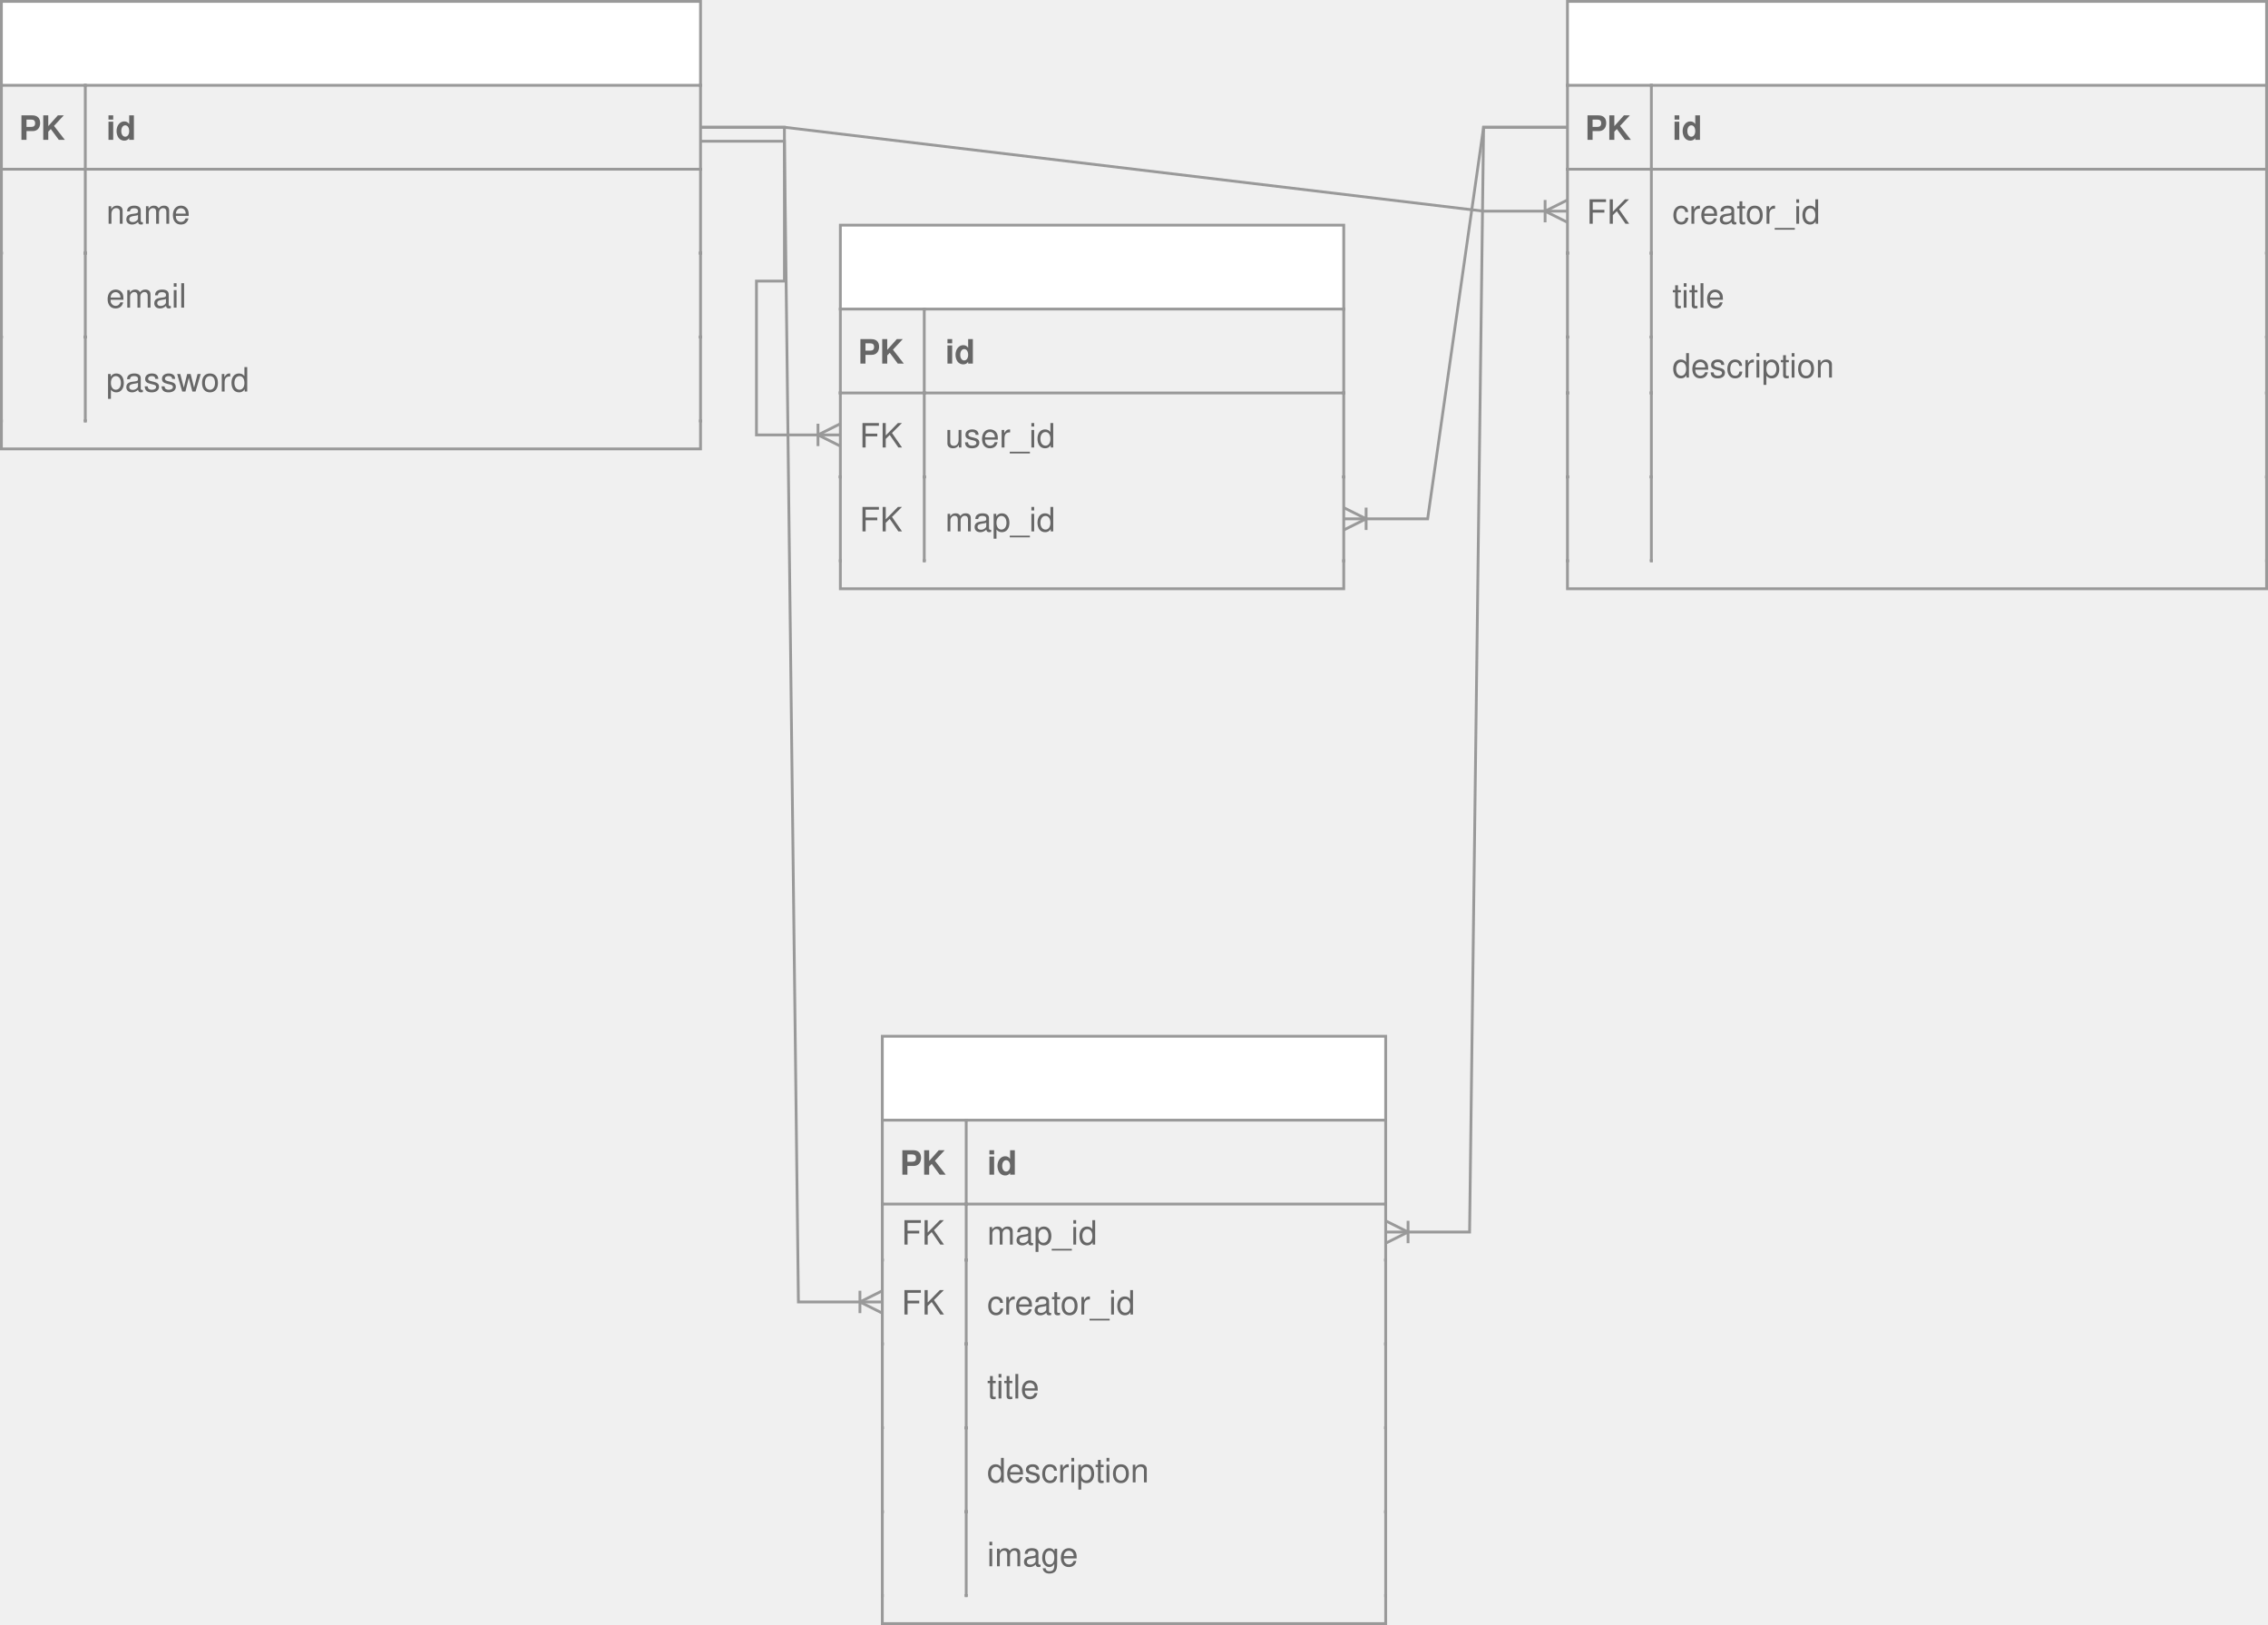
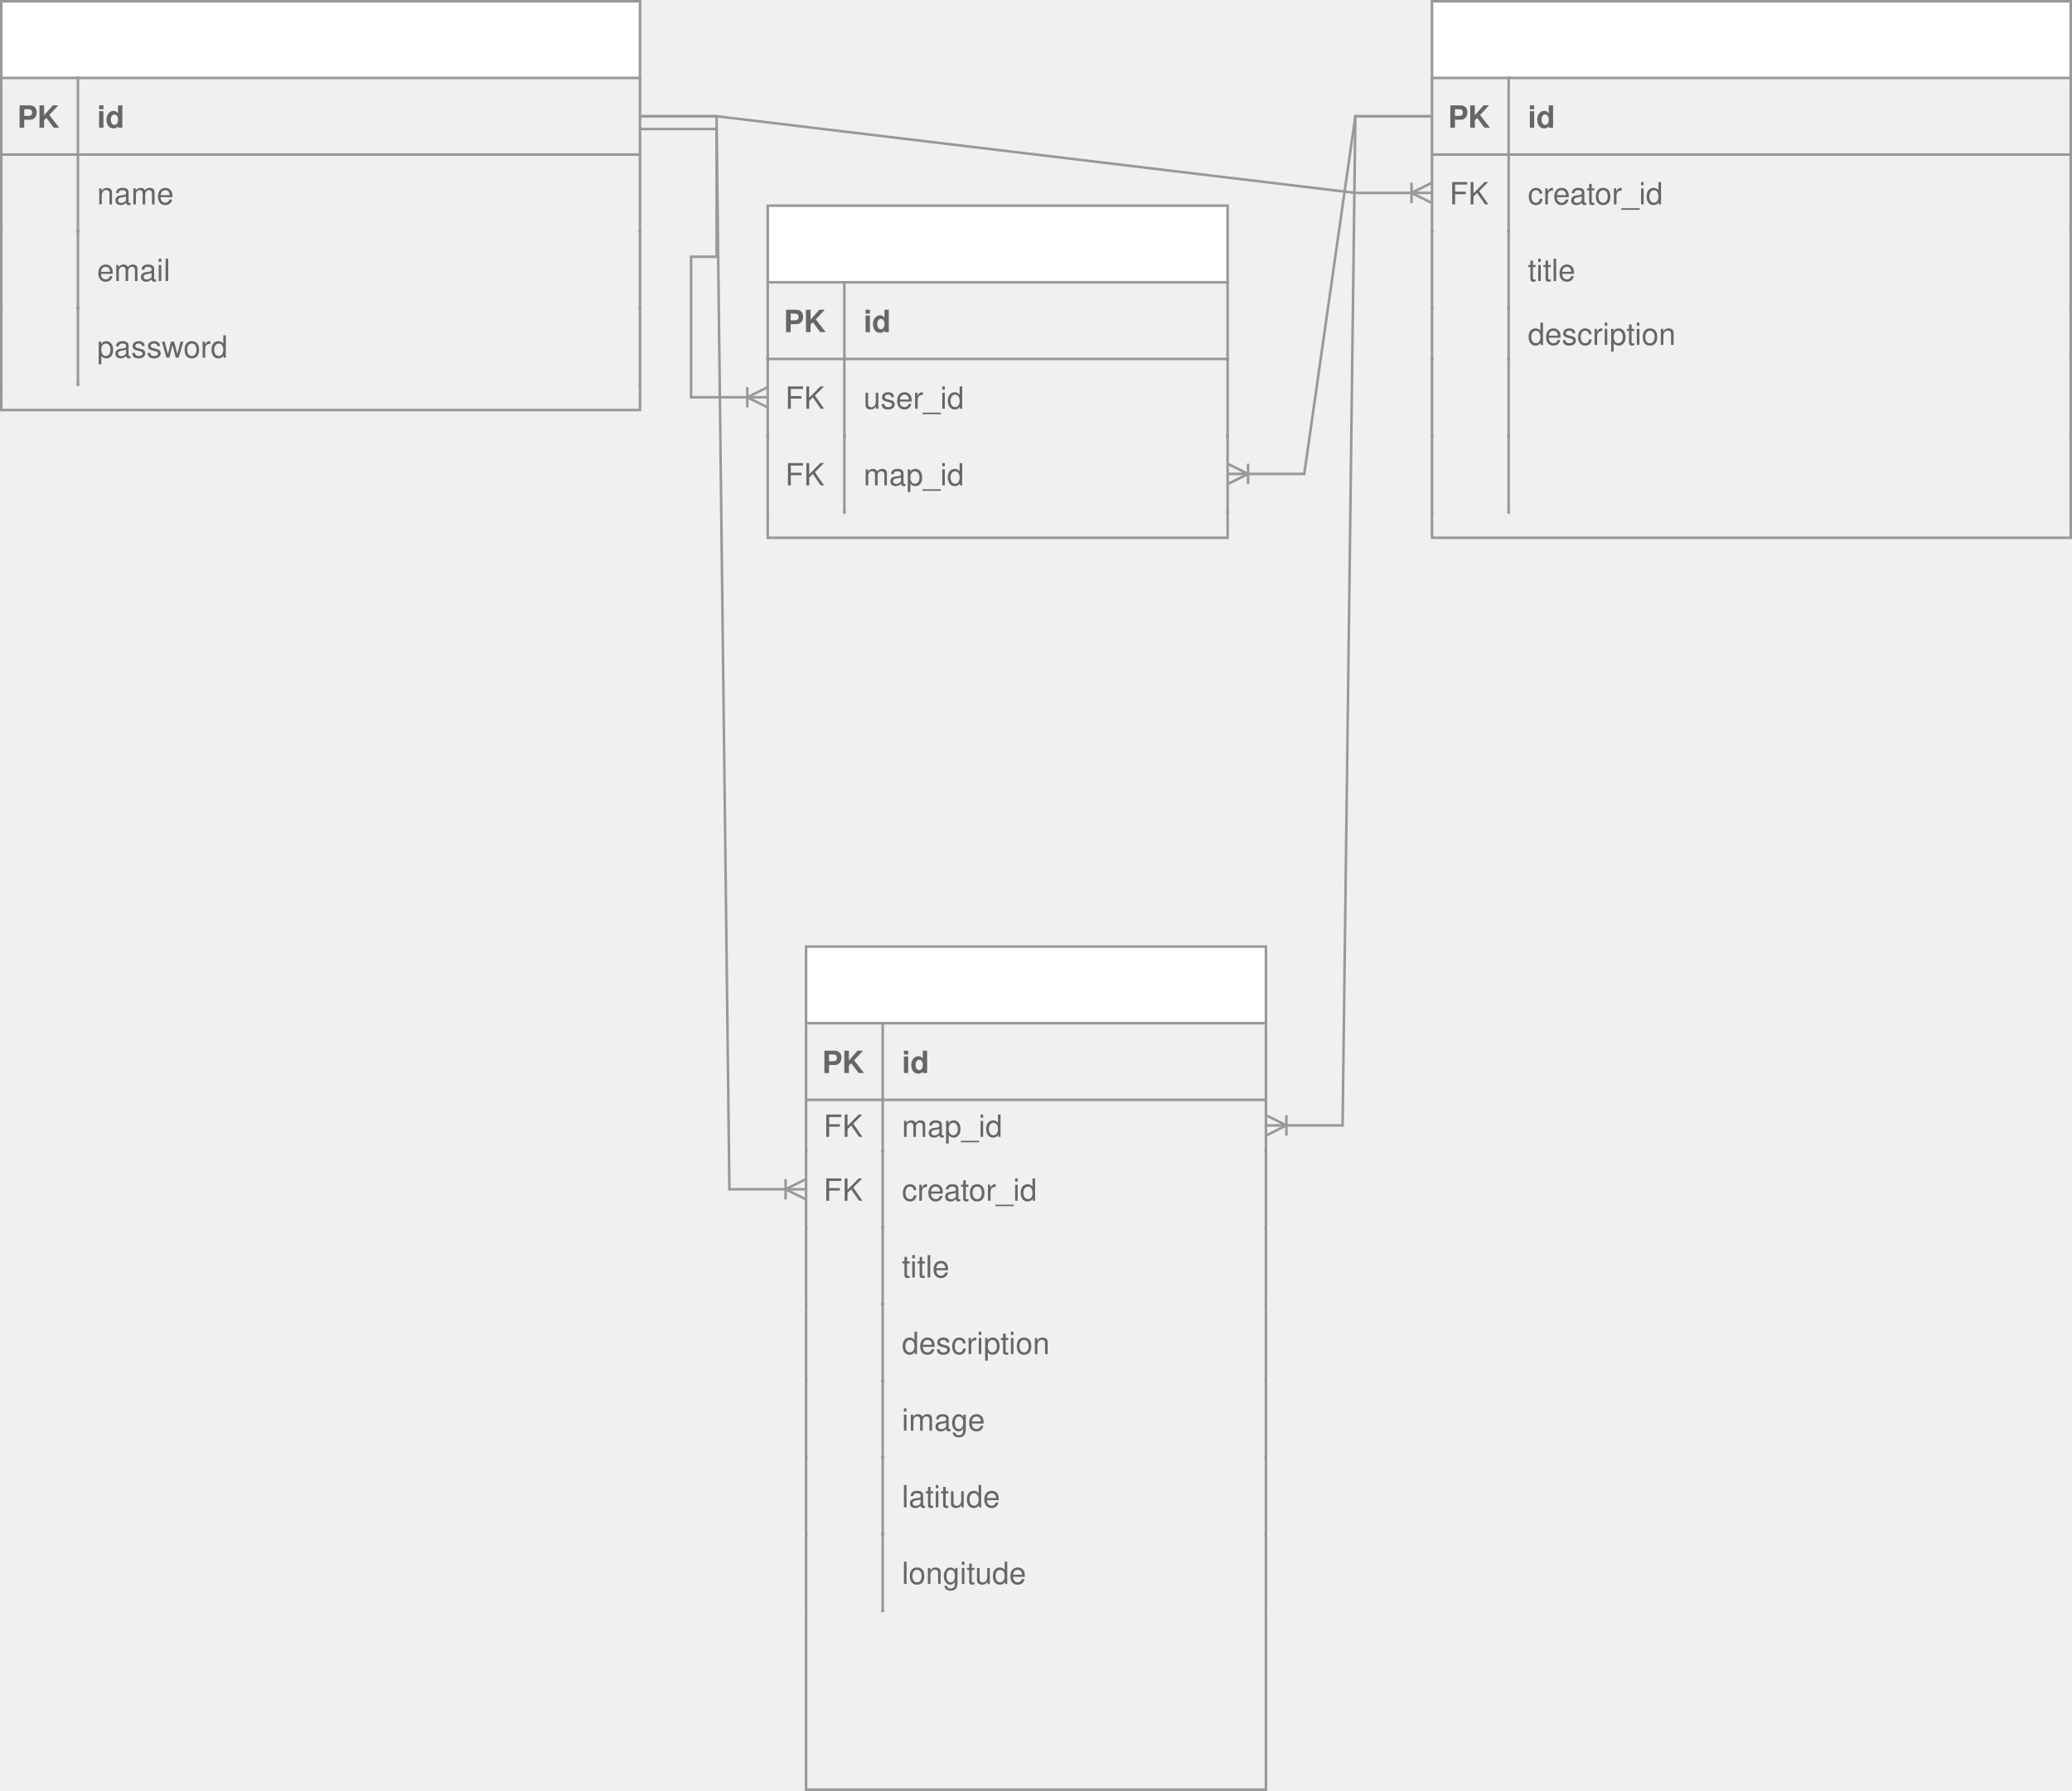
- <svg xmlns="http://www.w3.org/2000/svg" host="65bd71144e" version="1.1" width="811px" height="581px" viewBox="-0.5 -0.5 811 581" content="&lt;mxfile&gt;&lt;diagram id=&quot;R2lEEEUBdFMjLlhIrx00&quot; name=&quot;Page-1&quot;&gt;7V1tb6M4EP41+dgqQEjbj5e03ZW2lXrd1d3ep5UbnAQVcGScNtlffzbYJMEkC4QXBxxVKjbOADOP/djMeDKwpv7mCwar5TNyoDcwh85mYN0PTNMYGSb9x2q2cc2dZccVC+w6vNGu4rv7G/LKIa9duw4MDxoShDzirg4rZygI4Iwc1AGM0edhsznyDq+6AgsoVXyfAU+u/dd1yDKuvbWHu/qv0F0sxZWNIT/zBmbvC4zWAb/ewLTm0Sc+7QMhi7cPl8BBnwdVcEMeUUD4E7xA7IMABoSeeQb4HeKB/bAkhCnir4H5SP/mrPX1AqGFB8HKDa9nyKfVs5A2eZwD3/WYFfYETbggejnrYWBNMUIkPvI3U+gxUworxff0eORsoibM5Ob4wvTqY/v0PiTB10/rH/L8vHi5ebviWPkA3pqr3wf08WL9kK2wCVXVih0S8MaqJiEBmHDoWENaQcFAgBvQB7PujajseVSQGzWPa5au5zyBLVoTIUiUJnN3A53XGDmsLQXRExXGikw4U/J3fjPsNPDcRUCPZ/TJ2RUnGIb0Xp5ASHiLkGD0DqfIQzh6AOsu+nBZe/WP0YfWy9rkCv6AmMDNXhXX7heIfEjwljbhZ+1bjiLe8Ua8+LlDsSlQvNxDcNLzAMfdIhG9Myc94BYtYF1Lsu5Ry9InJy7wXmmPBsEiMvKhDZkhHIxWPwBeQMIrVshlJnj4gHGniazlep7QcIACKJpFD2dP6B993Onw2h7Y9AamtGzsyvSPNcfURgE1IoUUuxSklv2EzLoTglb8Oh6ci9vAXJns+A0RQvtgQRyMo08mDk72mz+Dg4PBygkGqy4sjCQsvHwrggZEn3XuRePl0nUcGMS9nlEA2CEkw/iZFkuslDZfuq/XZkErtwX3TGYVtBgXttNjYWnAo/0rAAROGLGFEgyS+yyPDFtCBm2uHjLEqB+3nYQrMHODxVP8zXEKOrYa0Nkc7/xmpVDKJa4BLI37zDhDpRhn3Dbj3EhYeFSRcWqz2Di3xbrOMLcSEmYYAoLwr8tkGgUg0ztmudPMogqz3LXNLGLBXBIMl04sd7kN1nViMQwJCMQl7GaVQ0N7pJIfLl0mFfxt8tv+9e55r/56ejXDX+Hvv8UUVXNI4xximDlJxKyARDJtf6vgIFGFfU4B/XzKOGWO4pSRltZAl5fnkQ4MZ9hdERcFCkKiEd44EzMFeaM8hnKJawBEYgKqiaN54sjrVqti9ZFtfEPBYaK2USBZa/VqtZGtCgFWpZed7RFGAaj0bqVhjDVjtMUYN60zhuwKUXDgqG9c6KUnJFsVsitEQSS0SCHaA3J84JPDudYhxDpaLwFJEdwIoxYM1jPGFZBEtnnlCK0eTRnqjdbLH7GjSrieKUdl9TteL+kevZpEZKtCjrK6zDiKxiL2CoCnf9OK8xYnF8479S5VC/NO60F75kUsUOqzWGWOsstnGdlTFgBfh1aUhEuXeSV7Ka9ZpC0WaTJAL9P2XeWMU0DvF2VkakJ+QQV94HoKgqHFN5yaMY6pZqQZoy3GyB2OVxtl2AqOErUNAr18l5WpCflV1gqE4SfCF/lCSwHA9I41DHmdykf0YwDSfrFTwBHpYoRjzJCRZNxmmL6SNBbZq4nztvtUN1M4PVoYqdGiwnlFfbPR/JtDjnvGMuFQ39pS3vNTzDPWgBcsi49qs2HSPfRsQgwMpT1jKnjBVAXP8ZmFUXSlcBpMucQ1gSZV8icVA1w3eSfDM5Y9DamNd+T4nGL5LGoYW6DjCnnN005lGZQufk9ZRrCOD1YFk1u0QT2qAqYg1ZQHUC5xDSDI1szSGrPctr2iseV5Rq+ZRXQGvaC5suVJR7nUSZ1nlwKg6d9CRpW0fJpuooTVLfPN2RGfnWIbU+9OS1QhB38WTqfUeaIpgJf+EY0qWfo00WRnymiWaIRgTTQHnUMTjSX78EpmYeo+3VSRvq+jdDO60+zSGrtkZNVo+LXZsMdkMtJkkuBAJhPXZz8ypWmkFF56RyOWKQFIwg50FlAEaVBNu2T7Cj3AZisPuzNxKEccUGjQp58sie/x0QEGzl/s19Fo8eGV4ukHegbBlmGGPRd0xJiyccnPveP/2PG1zUv3m71T91tRCOjz/0yuQwt732LF3deikvheFWATu7zQGs+4qk79ZgoRbHt0usMbMn3nHdWSX4A7SNQhKnFkpw94cL8nwPrC6HrXDcxUPGSyuUqIiB+df2sHTlmQQLsIpLNTgmLdSIIqQ7nsZZqDD4RdAnWo7B40CoyQqRwyWZsoMqdERn0rblWSyHQvVNYqvKmm9VBZ69wkMl0LlbX0xptEFecmkeldqGwB8PRvCq1KEpnuvZopzjt5Q2Xr4x3Zj9jrgCarl1llslUhewhZEksdzVQaMb3jGuHW1FyjANdkpJpplmtG8tvfXnNN0js014zk97p6W8Y5gOkf1eQInG3aM2AMSngGkoJ6ngGxr27fNXDqx3GV8QwkPCde96UBmtszkBIkIb1mz8Aox+K9MZSXRGyZ3tE2yk/O/JWBuTlMoTOd5yMvzK2UICMtqG6Y50htq928zbh5xaRDGZRbN6nBPO2dzYvyUUqQ2bCb15Z9Phc3mFeI2D8iUewbUwaJZgpAZeMN0kBMht+zgUiLGCGy3xyD1fIZOZC1+B8=&lt;/diagram&gt;&lt;/mxfile&gt;" style="background-color: rgb(255, 255, 255);">
+ <svg xmlns="http://www.w3.org/2000/svg" host="65bd71144e" version="1.1" width="811px" height="701px" viewBox="-0.5 -0.5 811 701" content="&lt;mxfile&gt;&lt;diagram id=&quot;R2lEEEUBdFMjLlhIrx00&quot; name=&quot;Page-1&quot;&gt;7V1Rb6M4EP41eWwVIKTt4yVtd6VtpV53dbf3tHKDQ1ABR8Zpk/31Z4NNEkyyQAI44KhSsXEG8Hyez2bGk4E1DdZfMFgunpED/YE5dNYD635gmsbIMOk/VrNJau4sO6lwsefwRtuK795vyCuHvHblOTDaa0gQ8om33K+coTCEM7JXBzBGn/vN5sjfv+oSuFCq+D4Dvlz7r+eQRVJ7aw+39V+h5y7ElY0hP/MGZu8uRquQX29gWvP4k5wOgJDF20cL4KDPvSq4Jo8oJPwJXiAOQAhDQs88A/wO8cB+WBDCOuKvgflI/+as9bWLkOtDsPSi6xkKaPUsok0e5yDwfKaFHUETLoheznoYWFOMEEmOgvUU+kyVQkvJPT0eOJt2E2ZyC3xhevWxeXofkvDrp/UPeX52X27erjhWPoC/4t0fAPp4Sf+QjdAJ7aolOyTgjVVNIgIw4dCxhrSCgoEAL6QPZt0bcdn3qSAvbp7ULDzfeQIbtCJCkChN5t4aOq8JclhbCqInKowVmXDWyd/5zbDTwPfckB7P6JOzK04wjOi9PIGI8BYRwegdTpGPcPwA1l384bJ26h/jD62Xe5N38AfEBK53qnjvfoEogARvaBN+1r7lKOIDb8SLn1sUmwLFix0EpyMPcNy5qeitOukB12gJ7VqSdg9qlj458YD/Skc0CN1Yyfs6ZIpwMFr+ANiFhFcskcdU8PABk0ETa8vzfdHDIQqhaBY/nD2hf/Rxp8Nre2DTG5jSsrEt0z/WHFMdhVSJFFLsUpBq9hMy7U4IWvLr+HAubgPzzmTHb4gQOgZL4mAcf3JxcHTc/BkcHAxWQTBYdWFhJGHh5VsZNCD6rHM/tpcLz3FgmIx6RgFgi5Ac5edqLNVSVn3ZsV6bBq3CGtxRmVVSY1zYth9LSwM+HV8hIHDCiC2SYJDeZ3Vk2BIyaHP1kCGsftJ2Ei3BzAvdp+Sb4wx0bDWgsz48+M2zQqmQuAawNO4z4wyVYpxx24xzI2HhUUXGqU1j48Ia6zrD3EpImGEICMK/LpNpFIBM75jlTjOLKsxy1zaziAVzRTBcOrHcFVZY14nFMCQgEI+wm1UODe2RSnG4dJlU8LfJb/vXu++/Bqvp1Qx/hb//FlNUzSGNc4hhFiQR8wwkkqv7WwWNxDn0cwzop1PGMXWUp4ystAaGvDyPdGA0w96SeChUEBKN8MaJmCnJG9UxVEhcAyASE1BNHM0TR1G32jlWH/nKNxQ0E7VZgXSt1avVRn5XCLAqvexsjzBKQKV3Kw1jrBmjLca4aZ0xZFeIgoajPrvQS09IflfIrhAFkdAihWgPyGHDJ4dzrSKIdbReCpIyuBFKLRmsZ4zPQBL56pUjtHo0Zag3Wq94xI4q4XqmHJXV73i9dHj0ahKR3xVylNVlxlE0FrFXAjz9m1actji5cN6pd6lamndaD9ozL2KBUp/GzuYou3yWkT1lIQh0aEVFuHSZV/KX8ppF2mKRJgP0cnXfVc44BvR+UUZuT8gvqGAAPF9BMLT4hlMzxqGuGWnGaIsxCofj1UYZtoJWojYj0Mt3Wbk9Ib/KWoIo+kT4Il9oKQCY3rGGIa9TuUU/BCDtFzsGHJEuRjjGDBlJxm2e6utbTZy23ed8M4Xj1sLIWIszzivqm40W3xxy2DOWD4fa0CDv+SnnGWvAC5bHR7XpMB0eejYhDENlz5gKXjBVwXN4ZmGUXSkcB1MhcU2gSZX8SeUA103eyfGM5fJObfvFcuJzyuWzqMG2QMcT8pqnnbNlULr4PWU5wToBWJZMbtEG9agKmJJUUx1AhcQ1gCBbM0trzHLb9orGlucZvWYWMRj0gubKlicd1VIndZ5dSoCmfwsZVdLyabqJE1a3zDcnR3x2im1MvTst7Qo5+LN0OqXOE00JvPSPaFTJ0qeJJj9TRrNEIwRrotkbHJpoLNmHVzELU/fp5hzp+zpKN6M7zS6tsUtOVo2GX5sNe0wmI00mKQ5kMvEC9iNTmkYq4aXLNFIqyrjHhCHBpDCHHCQMc9ggYZTMtnVJ1PAH1didJwH57aUPiEdWTq8sfjUYdNm261dN7dn2JqOCrd7adrPztl12d/sodLVxL4SDLhv3/NeIpgQXCSXQcaGIrqYd6JHNK2TzBRQ+bM8kMdjJTiCDPv1kQQKfj28YOn+xnzWmxYdXipwf6BmEG4YO9lzQEVZh7ZGfO8f/seNrm5fu1zun7jeiENLn/5lehxZ2vsWK26/FJfG9c6wSRXoGtMIz3lXHfuyQCGY8pAthlll/71zhqLVKf7p5L8OeqMSxnj7g3v0eAesLo9btMDAzG5nSrAhCRPLo/FtbcMqCBNrFDhg7IyjpG0nQ2VAuh4fNwQfCHoF6j9sONEq82sgkf8zb/Zw7fTHqc5Wpkv2xe3vcrNK74Vvf42admv2xa3vcLL1jPu2KU7M/9m6PWwnw9G8KrUr2x4t7jVID7xTd41Yf78gBgL3eiWD1Mh1kflfIoX0s+7zehlAZMb3jGhGPqLlGAa7JyRHZLNeM5LCNXnNNOjo014zk97p6P/UpgOkf1RTY8da0Z8AYVPAMpAX1PAPCWbfrGshtyHWhjGcg5Tnxui8L0MKegYwgCek1ewZGBRbvjaG8ImKrjI62UX505q8MzNOAO4FOoyLMrYwgIyuobpgX+E0K7eZtxs0rJh3KoNy6yRjzrHe2KMpHGUFmw25eW/b5XJwxPyNi/4hEkfBBGSSaGQBVjTfIAjE1vycDkRYxQmS3OQbLxTNyIGvxPw==&lt;/diagram&gt;&lt;/mxfile&gt;" style="background-color: rgb(255, 255, 255);">
  <defs>
    <clipPath id="mx-clip-560-30-30-30-0">
      <rect x="560" y="30" width="30" height="30" />
    </clipPath>
    <clipPath id="mx-clip-596-30-214-30-0">
      <rect x="596" y="30" width="214" height="30" />
    </clipPath>
    <clipPath id="mx-clip-560-60-30-30-0">
      <rect x="560" y="60" width="30" height="30" />
    </clipPath>
    <clipPath id="mx-clip-596-60-214-30-0">
      <rect x="596" y="60" width="214" height="30" />
    </clipPath>
    <clipPath id="mx-clip-596-90-214-30-0">
      <rect x="596" y="90" width="214" height="30" />
    </clipPath>
    <clipPath id="mx-clip-596-120-214-20-0">
      <rect x="596" y="120" width="214" height="20" />
    </clipPath>
    <clipPath id="mx-clip-0-30-30-30-0">
      <rect x="0" y="30" width="30" height="30" />
    </clipPath>
    <clipPath id="mx-clip-36-30-214-30-0">
      <rect x="36" y="30" width="214" height="30" />
    </clipPath>
    <clipPath id="mx-clip-36-60-214-30-0">
      <rect x="36" y="60" width="214" height="30" />
    </clipPath>
    <clipPath id="mx-clip-36-90-214-30-0">
      <rect x="36" y="90" width="214" height="30" />
    </clipPath>
    <clipPath id="mx-clip-36-120-214-30-0">
      <rect x="36" y="120" width="214" height="30" />
    </clipPath>
    <clipPath id="mx-clip-315-400-30-30-0">
      <rect x="315" y="400" width="30" height="30" />
    </clipPath>
    <clipPath id="mx-clip-351-400-144-30-0">
      <rect x="351" y="400" width="144" height="30" />
    </clipPath>
    <clipPath id="mx-clip-315-430-30-20-0">
      <rect x="315" y="430" width="30" height="20" />
    </clipPath>
    <clipPath id="mx-clip-351-430-144-20-0">
      <rect x="351" y="430" width="144" height="20" />
    </clipPath>
    <clipPath id="mx-clip-315-450-30-30-0">
      <rect x="315" y="450" width="30" height="30" />
    </clipPath>
    <clipPath id="mx-clip-351-450-144-30-0">
      <rect x="351" y="450" width="144" height="30" />
    </clipPath>
    <clipPath id="mx-clip-351-480-144-30-0">
      <rect x="351" y="480" width="144" height="30" />
    </clipPath>
    <clipPath id="mx-clip-351-510-144-30-0">
      <rect x="351" y="510" width="144" height="30" />
    </clipPath>
    <clipPath id="mx-clip-351-540-144-30-0">
      <rect x="351" y="540" width="144" height="30" />
+     </clipPath>
+     <clipPath id="mx-clip-351-570-144-30-0">
+       <rect x="351" y="570" width="144" height="30" />
+     </clipPath>
+     <clipPath id="mx-clip-351-600-144-30-0">
+       <rect x="351" y="600" width="144" height="30" />
    </clipPath>
    <clipPath id="mx-clip-300-110-30-30-0">
      <rect x="300" y="110" width="30" height="30" />
    </clipPath>
    <clipPath id="mx-clip-336-110-144-30-0">
      <rect x="336" y="110" width="144" height="30" />
    </clipPath>
    <clipPath id="mx-clip-300-140-30-30-0">
      <rect x="300" y="140" width="30" height="30" />
    </clipPath>
    <clipPath id="mx-clip-336-140-144-30-0">
      <rect x="336" y="140" width="144" height="30" />
    </clipPath>
    <clipPath id="mx-clip-300-170-30-30-0">
      <rect x="300" y="170" width="30" height="30" />
    </clipPath>
    <clipPath id="mx-clip-336-170-144-30-0">
      <rect x="336" y="170" width="144" height="30" />
    </clipPath>
    <style type="text/css">
            /* latin */
@font-face {
  font-family: 'Permanent Marker';
  font-style: normal;
  font-weight: 400;
  src: url("https://fonts.gstatic.com/s/permanentmarker/v10/Fh4uPib9Iyv2ucM6pGQMWimMp004La2Cf5b6jlg.woff2") format('woff2');
  unicode-range: U+0000-00FF, U+0131, U+0152-0153, U+02BB-02BC, U+02C6, U+02DA, U+02DC, U+2000-206F, U+2074, U+20AC, U+2122, U+2191, U+2193, U+2212, U+2215, U+FEFF, U+FFFD;
}
        </style>
  </defs>
  <g>
    <path d="M 560 30 L 560 0 L 810 0 L 810 30" fill="rgb(255, 255, 255)" stroke="#999999" stroke-miterlimit="10" pointer-events="all" />
    <path d="M 560 30 L 560 210 L 810 210 L 810 30" fill="none" stroke="#999999" stroke-miterlimit="10" pointer-events="none" />
    <path d="M 560 30 L 810 30" fill="none" stroke="#999999" stroke-miterlimit="10" pointer-events="none" />
    <path d="M 590 30 L 590 60 L 590 90 L 590 120 L 590 140 L 590 170 L 590 200" fill="none" stroke="#999999" stroke-miterlimit="10" pointer-events="none" />
    <g fill="#FFFFFF" font-family="Helvetica" font-weight="bold" pointer-events="none" text-anchor="middle" font-size="12px">
      <text x="684.5" y="19.5">
                maps
            </text>
    </g>
    <path d="M 560 30 M 810 30 M 810 60 L 560 60" fill="none" stroke="#999999" stroke-linecap="square" stroke-miterlimit="10" pointer-events="none" />
    <path d="M 560 30 M 590 30 M 590 60 M 560 60" fill="none" stroke="#999999" stroke-linecap="square" stroke-miterlimit="10" pointer-events="none" />
    <g fill="#666666" font-family="Helvetica" font-weight="bold" pointer-events="none" clip-path="url(#mx-clip-560-30-30-30-0)" text-anchor="middle" font-size="12px">
      <text x="574.5" y="49.5">
                PK
            </text>
    </g>
    <path d="M 590 30 M 810 30 M 810 60 M 590 60" fill="none" stroke="#999999" stroke-linecap="square" stroke-miterlimit="10" pointer-events="none" />
    <g fill="#666666" font-family="Helvetica" font-weight="bold" text-decoration="underline" pointer-events="none" clip-path="url(#mx-clip-596-30-214-30-0)" font-size="12px">
      <text x="597.5" y="49.5">
                id
            </text>
    </g>
    <path d="M 560 60 M 810 60 M 810 90 M 560 90" fill="none" stroke="#999999" stroke-linecap="square" stroke-miterlimit="10" pointer-events="none" />
    <path d="M 560 60 M 590 60 M 590 90 M 560 90" fill="none" stroke="#999999" stroke-linecap="square" stroke-miterlimit="10" pointer-events="none" />
    <g fill="#666666" font-family="Helvetica" pointer-events="none" clip-path="url(#mx-clip-560-60-30-30-0)" text-anchor="middle" font-size="12px">
      <text x="574.5" y="79.5">
                FK
            </text>
    </g>
    <path d="M 590 60 M 810 60 M 810 90 M 590 90" fill="none" stroke="#999999" stroke-linecap="square" stroke-miterlimit="10" pointer-events="none" />
    <g fill="#666666" font-family="Helvetica" pointer-events="none" clip-path="url(#mx-clip-596-60-214-30-0)" font-size="12px">
      <text x="597.5" y="79.5">
                creator_id
            </text>
    </g>
    <path d="M 560 90 M 810 90 M 810 120 M 560 120" fill="none" stroke="#999999" stroke-linecap="square" stroke-miterlimit="10" pointer-events="none" />
    <path d="M 560 90 M 590 90 M 590 120 M 560 120" fill="none" stroke="#999999" stroke-linecap="square" stroke-miterlimit="10" pointer-events="none" />
    <path d="M 590 90 M 810 90 M 810 120 M 590 120" fill="none" stroke="#999999" stroke-linecap="square" stroke-miterlimit="10" pointer-events="none" />
    <g fill="#666666" font-family="Helvetica" pointer-events="none" clip-path="url(#mx-clip-596-90-214-30-0)" font-size="12px">
      <text x="597.5" y="109.5">
                title
            </text>
    </g>
    <path d="M 560 120 M 810 120 M 810 140 M 560 140" fill="none" stroke="#999999" stroke-linecap="square" stroke-miterlimit="10" pointer-events="none" />
    <path d="M 560 120 M 590 120 M 590 140 M 560 140" fill="none" stroke="#999999" stroke-linecap="square" stroke-miterlimit="10" pointer-events="none" />
    <path d="M 590 120 M 810 120 M 810 140 M 590 140" fill="none" stroke="#999999" stroke-linecap="square" stroke-miterlimit="10" pointer-events="none" />
    <g fill="#666666" font-family="Helvetica" pointer-events="none" clip-path="url(#mx-clip-596-120-214-20-0)" font-size="12px">
      <text x="597.5" y="134.5">
                description
            </text>
    </g>
    <path d="M 560 140 M 810 140 M 810 170 M 560 170" fill="none" stroke="#999999" stroke-linecap="square" stroke-miterlimit="10" pointer-events="none" />
    <path d="M 560 140 M 590 140 M 590 170 M 560 170" fill="none" stroke="#999999" stroke-linecap="square" stroke-miterlimit="10" pointer-events="none" />
    <path d="M 590 140 M 810 140 M 810 170 M 590 170" fill="none" stroke="#999999" stroke-linecap="square" stroke-miterlimit="10" pointer-events="none" />
    <path d="M 560 170 M 810 170 M 810 200 M 560 200" fill="none" stroke="#999999" stroke-linecap="square" stroke-miterlimit="10" pointer-events="none" />
    <path d="M 560 170 M 590 170 M 590 200 M 560 200" fill="none" stroke="#999999" stroke-linecap="square" stroke-miterlimit="10" pointer-events="none" />
    <path d="M 590 170 M 810 170 M 810 200 M 590 200" fill="none" stroke="#999999" stroke-linecap="square" stroke-miterlimit="10" pointer-events="none" />
    <path d="M 0 30 L 0 0 L 250 0 L 250 30" fill="rgb(255, 255, 255)" stroke="#999999" stroke-miterlimit="10" pointer-events="none" />
    <path d="M 0 30 L 0 160 L 250 160 L 250 30" fill="none" stroke="#999999" stroke-miterlimit="10" pointer-events="none" />
    <path d="M 0 30 L 250 30" fill="none" stroke="#999999" stroke-miterlimit="10" pointer-events="none" />
    <path d="M 30 30 L 30 60 L 30 90 L 30 120 L 30 150" fill="none" stroke="#999999" stroke-miterlimit="10" pointer-events="none" />
    <g fill="#FFFFFF" font-family="Helvetica" font-weight="bold" pointer-events="none" text-anchor="middle" font-size="12px">
      <text x="124.5" y="19.5">
                users
            </text>
    </g>
    <path d="M 0 30 M 250 30 M 250 60 L 0 60" fill="none" stroke="#999999" stroke-linecap="square" stroke-miterlimit="10" pointer-events="none" />
    <path d="M 0 30 M 30 30 M 30 60 M 0 60" fill="none" stroke="#999999" stroke-linecap="square" stroke-miterlimit="10" pointer-events="none" />
    <g fill="#666666" font-family="Helvetica" font-weight="bold" pointer-events="none" clip-path="url(#mx-clip-0-30-30-30-0)" text-anchor="middle" font-size="12px">
      <text x="14.5" y="49.5">
                PK
            </text>
    </g>
    <path d="M 30 30 M 250 30 M 250 60 M 30 60" fill="none" stroke="#999999" stroke-linecap="square" stroke-miterlimit="10" pointer-events="none" />
    <g fill="#666666" font-family="Helvetica" font-weight="bold" text-decoration="underline" pointer-events="none" clip-path="url(#mx-clip-36-30-214-30-0)" font-size="12px">
      <text x="37.5" y="49.5">
                id
            </text>
    </g>
    <path d="M 0 60 M 250 60 M 250 90 M 0 90" fill="none" stroke="#999999" stroke-linecap="square" stroke-miterlimit="10" pointer-events="none" />
    <path d="M 0 60 M 30 60 M 30 90 M 0 90" fill="none" stroke="#999999" stroke-linecap="square" stroke-miterlimit="10" pointer-events="none" />
    <path d="M 30 60 M 250 60 M 250 90 M 30 90" fill="none" stroke="#999999" stroke-linecap="square" stroke-miterlimit="10" pointer-events="none" />
    <g fill="#666666" font-family="Helvetica" pointer-events="none" clip-path="url(#mx-clip-36-60-214-30-0)" font-size="12px">
      <text x="37.5" y="79.5">
                name
            </text>
    </g>
    <path d="M 0 90 M 250 90 M 250 120 M 0 120" fill="none" stroke="#999999" stroke-linecap="square" stroke-miterlimit="10" pointer-events="none" />
    <path d="M 0 90 M 30 90 M 30 120 M 0 120" fill="none" stroke="#999999" stroke-linecap="square" stroke-miterlimit="10" pointer-events="none" />
    <path d="M 30 90 M 250 90 M 250 120 M 30 120" fill="none" stroke="#999999" stroke-linecap="square" stroke-miterlimit="10" pointer-events="none" />
    <g fill="#666666" font-family="Helvetica" pointer-events="none" clip-path="url(#mx-clip-36-90-214-30-0)" font-size="12px">
      <text x="37.5" y="109.5">
                email
            </text>
    </g>
    <path d="M 0 120 M 250 120 M 250 150 M 0 150" fill="none" stroke="#999999" stroke-linecap="square" stroke-miterlimit="10" pointer-events="none" />
    <path d="M 0 120 M 30 120 M 30 150 M 0 150" fill="none" stroke="#999999" stroke-linecap="square" stroke-miterlimit="10" pointer-events="none" />
    <path d="M 30 120 M 250 120 M 250 150 M 30 150" fill="none" stroke="#999999" stroke-linecap="square" stroke-miterlimit="10" pointer-events="none" />
    <g fill="#666666" font-family="Helvetica" pointer-events="none" clip-path="url(#mx-clip-36-120-214-30-0)" font-size="12px">
      <text x="37.5" y="139.5">
                password
            </text>
    </g>
    <path d="M 315 400 L 315 370 L 495 370 L 495 400" fill="rgb(255, 255, 255)" stroke="#999999" stroke-miterlimit="10" pointer-events="none" />
-     <path d="M 315 400 L 315 580 L 495 580 L 495 400" fill="none" stroke="#999999" stroke-miterlimit="10" pointer-events="none" />
+     <path d="M 315 400 L 315 700 L 495 700 L 495 400" fill="none" stroke="#999999" stroke-miterlimit="10" pointer-events="none" />
    <path d="M 315 400 L 495 400" fill="none" stroke="#999999" stroke-miterlimit="10" pointer-events="none" />
-     <path d="M 345 400 L 345 430 L 345 450 L 345 480 L 345 510 L 345 540 L 345 570" fill="none" stroke="#999999" stroke-miterlimit="10" pointer-events="none" />
+     <path d="M 345 400 L 345 430 L 345 450 L 345 480 L 345 510 L 345 540 L 345 570 L 345 600 L 345 630" fill="none" stroke="#999999" stroke-miterlimit="10" pointer-events="none" />
    <g fill="#FFFFFF" font-family="Helvetica" font-weight="bold" pointer-events="none" text-anchor="middle" font-size="12px">
      <text x="404.5" y="389.5">
                points
            </text>
    </g>
    <path d="M 315 400 M 495 400 M 495 430 L 315 430" fill="none" stroke="#999999" stroke-linecap="square" stroke-miterlimit="10" pointer-events="none" />
    <path d="M 315 400 M 345 400 M 345 430 M 315 430" fill="none" stroke="#999999" stroke-linecap="square" stroke-miterlimit="10" pointer-events="none" />
    <g fill="#666666" font-family="Helvetica" font-weight="bold" pointer-events="none" clip-path="url(#mx-clip-315-400-30-30-0)" text-anchor="middle" font-size="12px">
      <text x="329.5" y="419.5">
                PK
            </text>
    </g>
    <path d="M 345 400 M 495 400 M 495 430 M 345 430" fill="none" stroke="#999999" stroke-linecap="square" stroke-miterlimit="10" pointer-events="none" />
    <g fill="#666666" font-family="Helvetica" font-weight="bold" text-decoration="underline" pointer-events="none" clip-path="url(#mx-clip-351-400-144-30-0)" font-size="12px">
      <text x="352.5" y="419.5">
                id
            </text>
    </g>
    <path d="M 315 430 M 495 430 M 495 450 M 315 450" fill="none" stroke="#999999" stroke-linecap="square" stroke-miterlimit="10" pointer-events="none" />
    <path d="M 315 430 M 345 430 M 345 450 M 315 450" fill="none" stroke="#999999" stroke-linecap="square" stroke-miterlimit="10" pointer-events="none" />
    <g fill="#666666" font-family="Helvetica" pointer-events="none" clip-path="url(#mx-clip-315-430-30-20-0)" text-anchor="middle" font-size="12px">
      <text x="329.5" y="444.5">
                FK
            </text>
    </g>
    <path d="M 345 430 M 495 430 M 495 450 M 345 450" fill="none" stroke="#999999" stroke-linecap="square" stroke-miterlimit="10" pointer-events="none" />
    <g fill="#666666" font-family="Helvetica" pointer-events="none" clip-path="url(#mx-clip-351-430-144-20-0)" font-size="12px">
      <text x="352.5" y="444.5">
                map_id
            </text>
    </g>
    <path d="M 315 450 M 495 450 M 495 480 M 315 480" fill="none" stroke="#999999" stroke-linecap="square" stroke-miterlimit="10" pointer-events="none" />
    <path d="M 315 450 M 345 450 M 345 480 M 315 480" fill="none" stroke="#999999" stroke-linecap="square" stroke-miterlimit="10" pointer-events="none" />
    <g fill="#666666" font-family="Helvetica" pointer-events="none" clip-path="url(#mx-clip-315-450-30-30-0)" text-anchor="middle" font-size="12px">
      <text x="329.5" y="469.5">
                FK
            </text>
    </g>
    <path d="M 345 450 M 495 450 M 495 480 M 345 480" fill="none" stroke="#999999" stroke-linecap="square" stroke-miterlimit="10" pointer-events="none" />
    <g fill="#666666" font-family="Helvetica" pointer-events="none" clip-path="url(#mx-clip-351-450-144-30-0)" font-size="12px">
      <text x="352.5" y="469.5">
                creator_id
            </text>
    </g>
    <path d="M 315 480 M 495 480 M 495 510 M 315 510" fill="none" stroke="#999999" stroke-linecap="square" stroke-miterlimit="10" pointer-events="none" />
    <path d="M 315 480 M 345 480 M 345 510 M 315 510" fill="none" stroke="#999999" stroke-linecap="square" stroke-miterlimit="10" pointer-events="none" />
    <path d="M 345 480 M 495 480 M 495 510 M 345 510" fill="none" stroke="#999999" stroke-linecap="square" stroke-miterlimit="10" pointer-events="none" />
    <g fill="#666666" font-family="Helvetica" pointer-events="none" clip-path="url(#mx-clip-351-480-144-30-0)" font-size="12px">
      <text x="352.5" y="499.5">
                title
            </text>
    </g>
    <path d="M 315 510 M 495 510 M 495 540 M 315 540" fill="none" stroke="#999999" stroke-linecap="square" stroke-miterlimit="10" pointer-events="none" />
    <path d="M 315 510 M 345 510 M 345 540 M 315 540" fill="none" stroke="#999999" stroke-linecap="square" stroke-miterlimit="10" pointer-events="none" />
    <path d="M 345 510 M 495 510 M 495 540 M 345 540" fill="none" stroke="#999999" stroke-linecap="square" stroke-miterlimit="10" pointer-events="none" />
    <g fill="#666666" font-family="Helvetica" pointer-events="none" clip-path="url(#mx-clip-351-510-144-30-0)" font-size="12px">
      <text x="352.5" y="529.5">
                description
            </text>
    </g>
    <path d="M 315 540 M 495 540 M 495 570 M 315 570" fill="none" stroke="#999999" stroke-linecap="square" stroke-miterlimit="10" pointer-events="none" />
    <path d="M 315 540 M 345 540 M 345 570 M 315 570" fill="none" stroke="#999999" stroke-linecap="square" stroke-miterlimit="10" pointer-events="none" />
    <path d="M 345 540 M 495 540 M 495 570 M 345 570" fill="none" stroke="#999999" stroke-linecap="square" stroke-miterlimit="10" pointer-events="none" />
    <g fill="#666666" font-family="Helvetica" pointer-events="none" clip-path="url(#mx-clip-351-540-144-30-0)" font-size="12px">
      <text x="352.5" y="559.5">
                image
+             </text>
+     </g>
+     <path d="M 315 570 M 495 570 M 495 600 M 315 600" fill="none" stroke="#999999" stroke-linecap="square" stroke-miterlimit="10" pointer-events="none" />
+     <path d="M 315 570 M 345 570 M 345 600 M 315 600" fill="none" stroke="#999999" stroke-linecap="square" stroke-miterlimit="10" pointer-events="none" />
+     <path d="M 345 570 M 495 570 M 495 600 M 345 600" fill="none" stroke="#999999" stroke-linecap="square" stroke-miterlimit="10" pointer-events="none" />
+     <g fill="#666666" font-family="Helvetica" pointer-events="none" clip-path="url(#mx-clip-351-570-144-30-0)" font-size="12px">
+       <text x="352.5" y="589.5">
+                 latitude
+             </text>
+     </g>
+     <path d="M 315 600 M 495 600 M 495 630 M 315 630" fill="none" stroke="#999999" stroke-linecap="square" stroke-miterlimit="10" pointer-events="none" />
+     <path d="M 315 600 M 345 600 M 345 630 M 315 630" fill="none" stroke="#999999" stroke-linecap="square" stroke-miterlimit="10" pointer-events="none" />
+     <path d="M 345 600 M 495 600 M 495 630 M 345 630" fill="none" stroke="#999999" stroke-linecap="square" stroke-miterlimit="10" pointer-events="none" />
+     <g fill="#666666" font-family="Helvetica" pointer-events="none" clip-path="url(#mx-clip-351-600-144-30-0)" font-size="12px">
+       <text x="352.5" y="619.5">
+                 longitude
            </text>
    </g>
    <path d="M 560 45 L 530 45 L 525 440 L 495 440" fill="none" stroke="#999999" stroke-miterlimit="10" pointer-events="none" />
    <path d="M 503 436 L 503 444 M 495 444 L 503 440 L 495 436" fill="none" stroke="#999999" stroke-miterlimit="10" pointer-events="none" />
    <path d="M 300 110 L 300 80 L 480 80 L 480 110" fill="rgb(255, 255, 255)" stroke="#999999" stroke-miterlimit="10" pointer-events="none" />
    <path d="M 300 110 L 300 210 L 480 210 L 480 110" fill="none" stroke="#999999" stroke-miterlimit="10" pointer-events="none" />
    <path d="M 300 110 L 480 110" fill="none" stroke="#999999" stroke-miterlimit="10" pointer-events="none" />
    <path d="M 330 110 L 330 140 L 330 170 L 330 200" fill="none" stroke="#999999" stroke-miterlimit="10" pointer-events="none" />
    <g fill="#FFFFFF" font-family="Helvetica" font-weight="bold" pointer-events="none" text-anchor="middle" font-size="12px">
      <text x="389.5" y="99.5">
                favorites
            </text>
    </g>
    <path d="M 300 110 M 480 110 M 480 140 L 300 140" fill="none" stroke="#999999" stroke-linecap="square" stroke-miterlimit="10" pointer-events="none" />
    <path d="M 300 110 M 330 110 M 330 140 M 300 140" fill="none" stroke="#999999" stroke-linecap="square" stroke-miterlimit="10" pointer-events="none" />
    <g fill="#666666" font-family="Helvetica" font-weight="bold" pointer-events="none" clip-path="url(#mx-clip-300-110-30-30-0)" text-anchor="middle" font-size="12px">
      <text x="314.5" y="129.5">
                PK
            </text>
    </g>
    <path d="M 330 110 M 480 110 M 480 140 M 330 140" fill="none" stroke="#999999" stroke-linecap="square" stroke-miterlimit="10" pointer-events="none" />
    <g fill="#666666" font-family="Helvetica" font-weight="bold" text-decoration="underline" pointer-events="none" clip-path="url(#mx-clip-336-110-144-30-0)" font-size="12px">
      <text x="337.5" y="129.5">
                id
            </text>
    </g>
    <path d="M 300 140 M 480 140 M 480 170 M 300 170" fill="none" stroke="#999999" stroke-linecap="square" stroke-miterlimit="10" pointer-events="none" />
    <path d="M 300 140 M 330 140 M 330 170 M 300 170" fill="none" stroke="#999999" stroke-linecap="square" stroke-miterlimit="10" pointer-events="none" />
    <g fill="#666666" font-family="Helvetica" pointer-events="none" clip-path="url(#mx-clip-300-140-30-30-0)" text-anchor="middle" font-size="12px">
      <text x="314.5" y="159.5">
                FK
            </text>
    </g>
    <path d="M 330 140 M 480 140 M 480 170 M 330 170" fill="none" stroke="#999999" stroke-linecap="square" stroke-miterlimit="10" pointer-events="none" />
    <g fill="#666666" font-family="Helvetica" pointer-events="none" clip-path="url(#mx-clip-336-140-144-30-0)" font-size="12px">
      <text x="337.5" y="159.5">
                user_id
            </text>
    </g>
    <path d="M 300 170 M 480 170 M 480 200 M 300 200" fill="none" stroke="#999999" stroke-linecap="square" stroke-miterlimit="10" pointer-events="none" />
    <path d="M 300 170 M 330 170 M 330 200 M 300 200" fill="none" stroke="#999999" stroke-linecap="square" stroke-miterlimit="10" pointer-events="none" />
    <g fill="#666666" font-family="Helvetica" pointer-events="none" clip-path="url(#mx-clip-300-170-30-30-0)" text-anchor="middle" font-size="12px">
      <text x="314.5" y="189.5">
                FK
            </text>
    </g>
    <path d="M 330 170 M 480 170 M 480 200 M 330 200" fill="none" stroke="#999999" stroke-linecap="square" stroke-miterlimit="10" pointer-events="none" />
    <g fill="#666666" font-family="Helvetica" pointer-events="none" clip-path="url(#mx-clip-336-170-144-30-0)" font-size="12px">
      <text x="337.5" y="189.5">
                map_id
            </text>
    </g>
    <path d="M 250 45 L 280 45 L 530 75 L 560 75" fill="none" stroke="#999999" stroke-miterlimit="10" pointer-events="none" />
    <path d="M 552 79 L 552 71 M 560 71 L 552 75 L 560 79" fill="none" stroke="#999999" stroke-miterlimit="10" pointer-events="none" />
    <path d="M 250 45 L 280 45 L 280 100 L 270 100 L 270 155 L 300 155" fill="none" stroke="#999999" stroke-miterlimit="10" pointer-events="none" />
    <path d="M 292 159 L 292 151 M 300 151 L 292 155 L 300 159" fill="none" stroke="#999999" stroke-miterlimit="10" pointer-events="none" />
    <path d="M 560 45 L 530 45 L 510 185 L 480 185" fill="none" stroke="#999999" stroke-miterlimit="10" pointer-events="none" />
    <path d="M 488 181 L 488 189 M 480 189 L 488 185 L 480 181" fill="none" stroke="#999999" stroke-miterlimit="10" pointer-events="none" />
    <path d="M 250 50 L 280 50 L 285 465 L 315 465" fill="none" stroke="#999999" stroke-miterlimit="10" pointer-events="none" />
    <path d="M 307 469 L 307 461 M 315 461 L 307 465 L 315 469" fill="none" stroke="#999999" stroke-miterlimit="10" pointer-events="none" />
  </g>
</svg>
